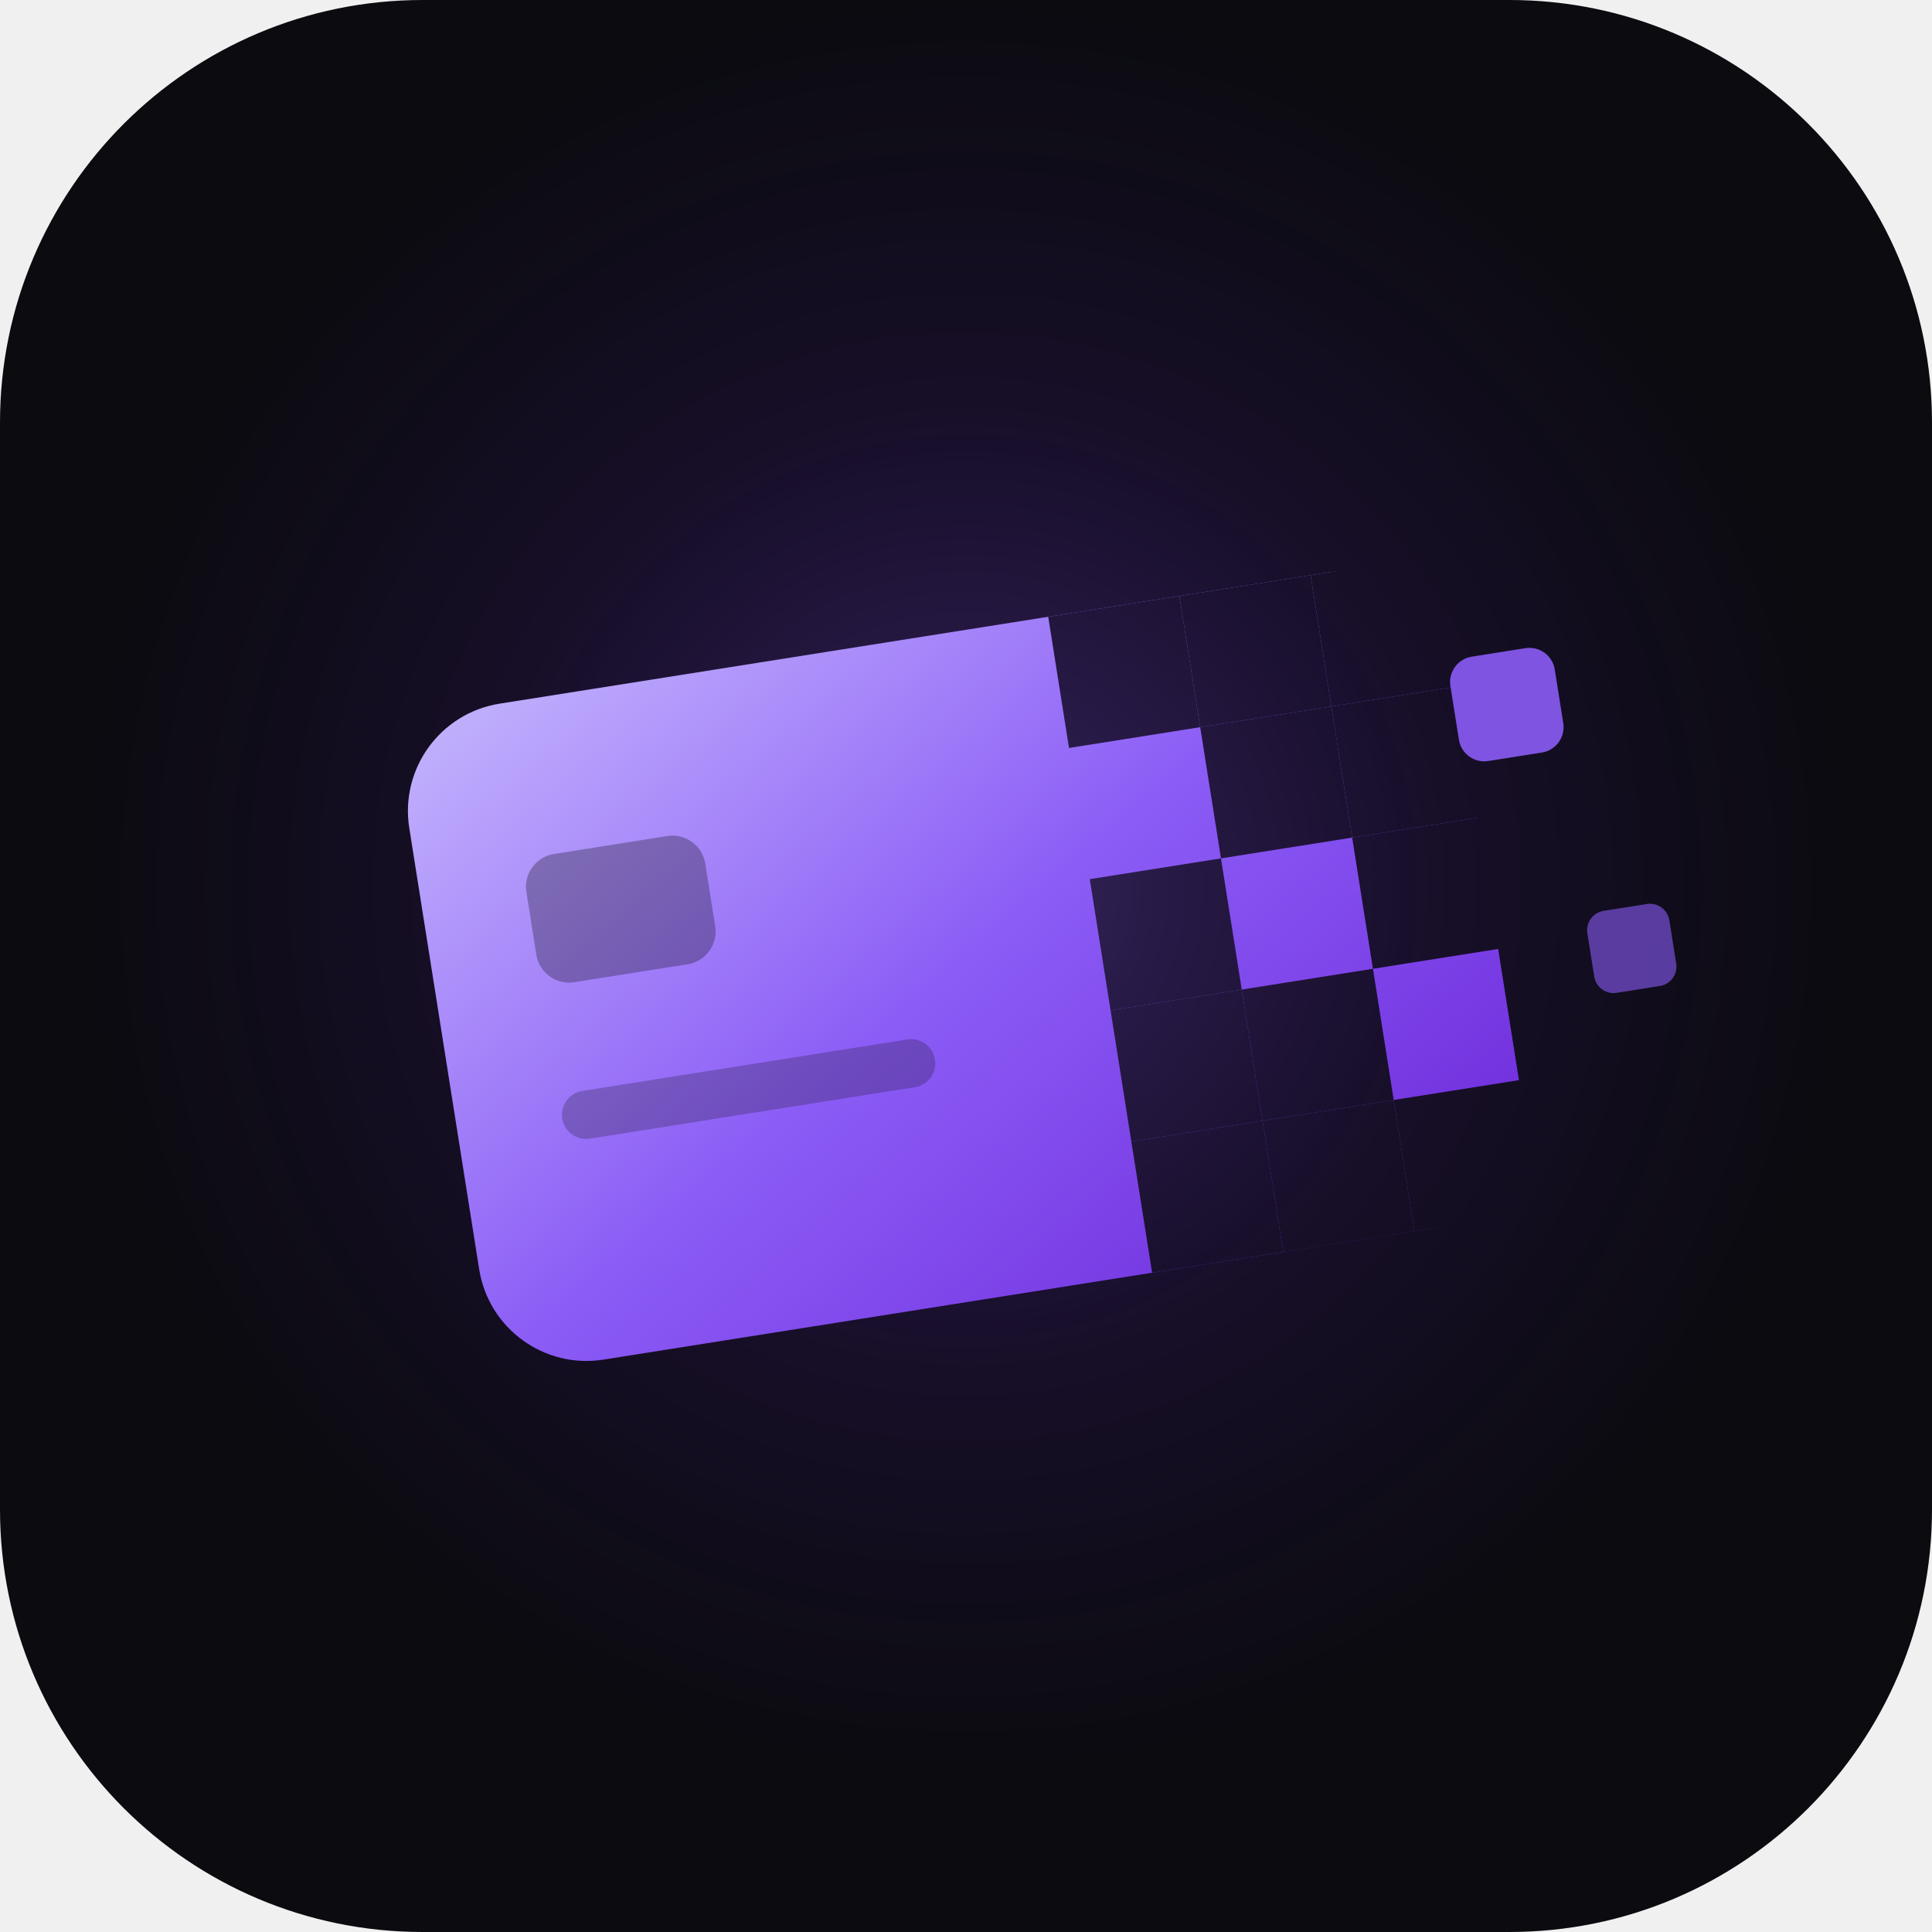
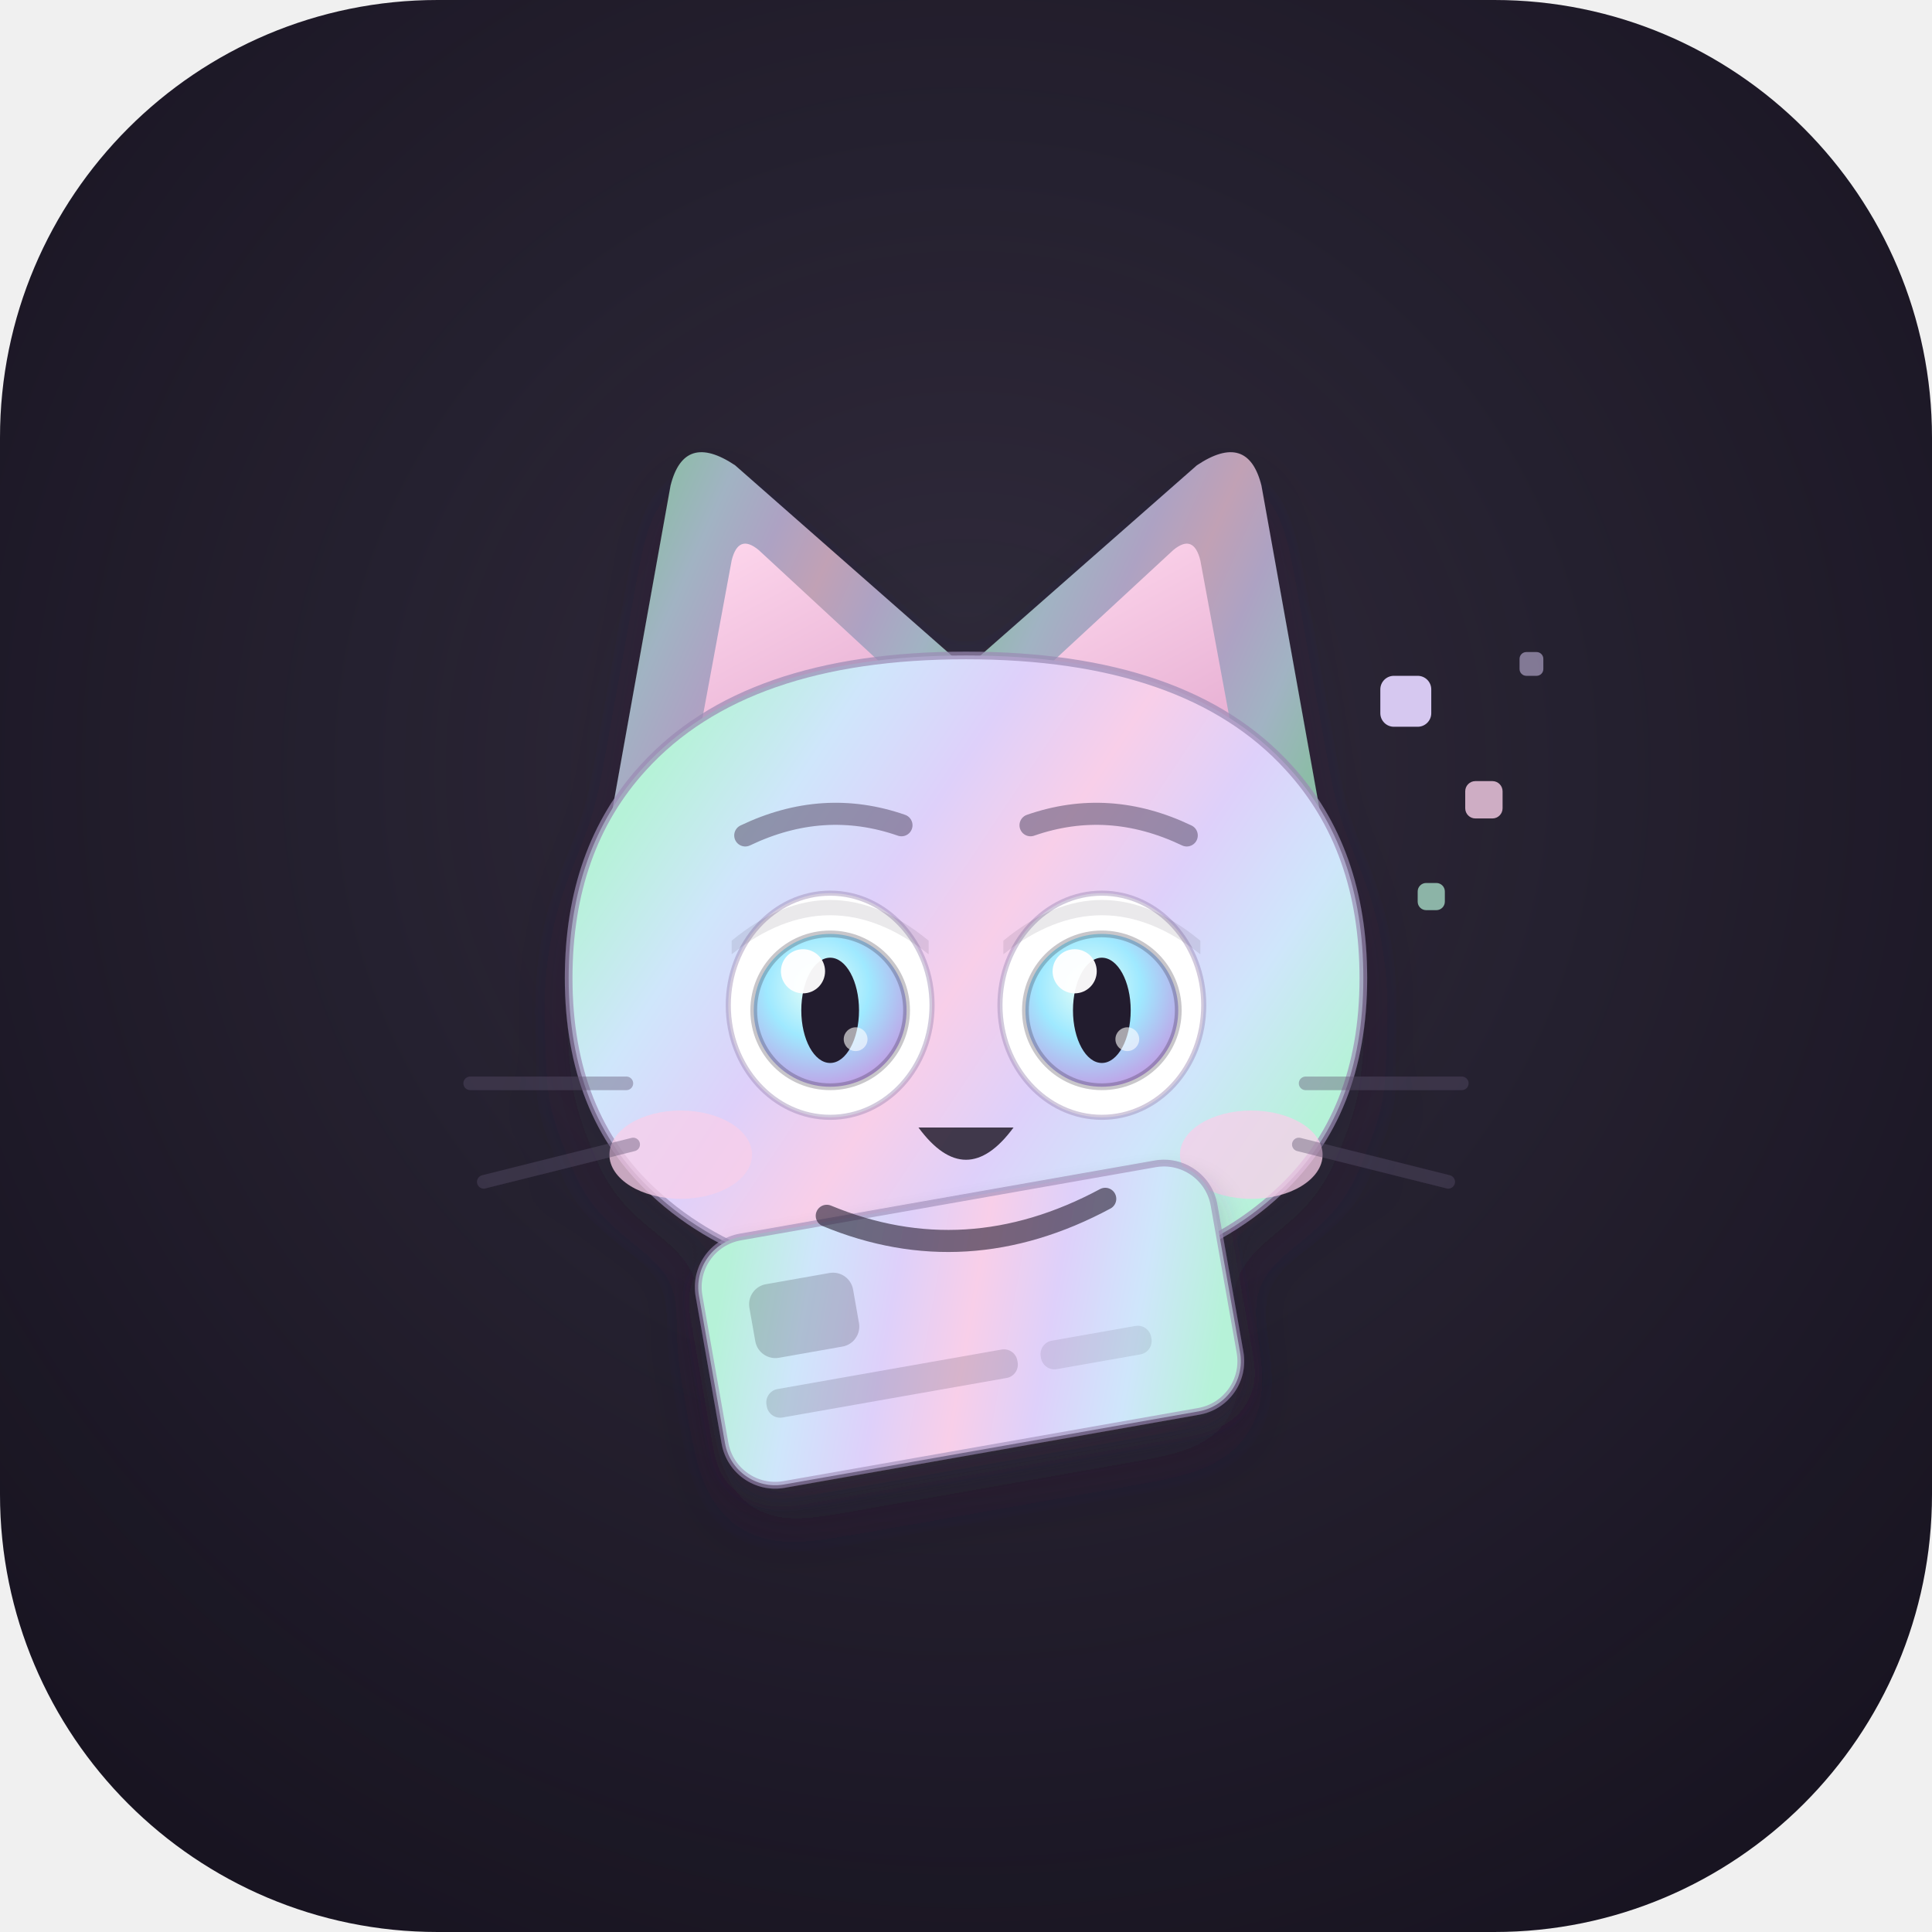
<svg xmlns="http://www.w3.org/2000/svg" viewBox="0 0 1024 1024" width="1024" height="1024">
  <defs>
-     <radialGradient id="glow" cx="512" cy="470" r="470" gradientUnits="userSpaceOnUse">
-       <stop offset="0" stop-color="#8B5CF6" stop-opacity="0.34" />
-       <stop offset="0.55" stop-color="#6D28D9" stop-opacity="0.119" />
-       <stop offset="1" stop-color="#6D28D9" stop-opacity="0" />
+     <linearGradient id="coat" x1="0.059" y1="0.265" x2="0.941" y2="0.735">
+       <stop offset="0%" stop-color="#b6f2d8" />
+       <stop offset="17%" stop-color="#cfe6fb" />
+       <stop offset="34%" stop-color="#ded0fa" />
+       <stop offset="50%" stop-color="#f8cfe9" />
+       <stop offset="66%" stop-color="#ded0fa" />
+       <stop offset="83%" stop-color="#cfe6fb" />
+       <stop offset="100%" stop-color="#b6f2d8" />
+     </linearGradient>
+     <linearGradient id="coatDeep" x1="0.059" y1="0.265" x2="0.941" y2="0.735">
+       <stop offset="0%" stop-color="#8dbca8" />
+       <stop offset="17%" stop-color="#a1b3c3" />
+       <stop offset="34%" stop-color="#ada2c3" />
+       <stop offset="50%" stop-color="#c1a1b5" />
+       <stop offset="66%" stop-color="#ada2c3" />
+       <stop offset="83%" stop-color="#a1b3c3" />
+       <stop offset="100%" stop-color="#8dbca8" />
+     </linearGradient>
+     <linearGradient id="card" x1="0.008" y1="0.413" x2="0.992" y2="0.587">
+       <stop offset="0%" stop-color="#b6f2d8" />
+       <stop offset="17%" stop-color="#cfe6fb" />
+       <stop offset="34%" stop-color="#ded0fa" />
+       <stop offset="50%" stop-color="#f8cfe9" />
+       <stop offset="66%" stop-color="#ded0fa" />
+       <stop offset="83%" stop-color="#cfe6fb" />
+       <stop offset="100%" stop-color="#b6f2d8" />
+     </linearGradient>
+     <linearGradient id="iris" x1="0.000" y1="0.500" x2="1.000" y2="0.500">
+       <stop offset="0%" stop-color="#b6f2d8" />
+       <stop offset="17%" stop-color="#cfe6fb" />
+       <stop offset="34%" stop-color="#ded0fa" />
+       <stop offset="50%" stop-color="#f8cfe9" />
+       <stop offset="66%" stop-color="#ded0fa" />
+       <stop offset="83%" stop-color="#cfe6fb" />
+       <stop offset="100%" stop-color="#b6f2d8" />
+     </linearGradient>
+     <radialGradient id="irisR" cx="0.42" cy="0.35" r="0.75">
+       <stop offset="0" stop-color="#eafff6" />
+       <stop offset="0.45" stop-color="#9fe9ff" />
+       <stop offset="1" stop-color="#c88fe0" />
    </radialGradient>
-     <linearGradient id="bar" x1="0" y1="0" x2="0" y2="1">
-       <stop offset="0" stop-color="#C4B5FD" />
-       <stop offset="1" stop-color="#6D28D9" />
+     <linearGradient id="innerEar" x1="0" y1="0" x2="0.4" y2="1">
+       <stop offset="0" stop-color="#ffd9ee" />
+       <stop offset="1" stop-color="#e3a9cf" />
    </linearGradient>
-     <linearGradient id="card" x1="0" y1="0" x2="1" y2="1">
-       <stop offset="0" stop-color="#C4B5FD" />
-       <stop offset="0.5" stop-color="#8B5CF6" />
-       <stop offset="1" stop-color="#6D28D9" />
-     </linearGradient>
-     <linearGradient id="coin" x1="0.15" y1="0" x2="0.85" y2="1">
-       <stop offset="0" stop-color="#C4B5FD" />
-       <stop offset="1" stop-color="#6D28D9" />
-     </linearGradient>
+     <filter id="soft" x="-40%" y="-40%" width="180%" height="190%">
+       <feDropShadow dx="0" dy="20" stdDeviation="20" flood-color="#3B2F4A" flood-opacity="0.20" />
+     </filter>
+     <filter id="softS" x="-60%" y="-60%" width="220%" height="220%">
+       <feDropShadow dx="0" dy="8" stdDeviation="8" flood-color="#3B2F4A" flood-opacity="0.24" />
+     </filter>
+     <radialGradient id="tileGlow" cx="0.5" cy="0.4" r="0.7">
+       <stop offset="0" stop-color="#ded0fa" stop-opacity="0.13" />
+       <stop offset="1" stop-color="#ded0fa" stop-opacity="0" />
+     </radialGradient>
  </defs>
-   <rect width="1024" height="1024" rx="224" fill="#0B0B10" />
-   <rect width="1024" height="1024" rx="224" fill="url(#glow)" />
-   <g transform="translate(512,512) scale(0.8) translate(-512,-512)">
-     <mask id="dsimple">
-       <rect x="142" y="272" width="940" height="480" fill="#fff" />
-       <rect x="602" y="292" width="88" height="88" fill="#000" />
-       <rect x="690" y="292" width="88" height="88" fill="#000" />
-       <rect x="778" y="292" width="88" height="88" fill="#000" />
-       <rect x="690" y="380" width="88" height="88" fill="#000" />
-       <rect x="778" y="380" width="88" height="88" fill="#000" />
-       <rect x="866" y="380" width="88" height="88" fill="#000" />
-       <rect x="602" y="468" width="88" height="88" fill="#000" />
-       <rect x="778" y="468" width="88" height="88" fill="#000" />
-       <rect x="866" y="468" width="88" height="88" fill="#000" />
-       <rect x="602" y="556" width="88" height="88" fill="#000" />
-       <rect x="690" y="556" width="88" height="88" fill="#000" />
-       <rect x="866" y="556" width="88" height="88" fill="#000" />
-       <rect x="602" y="644" width="88" height="88" fill="#000" />
-       <rect x="690" y="644" width="88" height="88" fill="#000" />
-       <rect x="778" y="644" width="88" height="88" fill="#000" />
-       <rect x="690" y="732" width="88" height="88" fill="#000" />
-       <rect x="778" y="732" width="88" height="88" fill="#000" />
-       <rect x="866" y="732" width="88" height="88" fill="#000" />
-     </mask>
-     <g transform="rotate(-9 512 512)">
-       <g mask="url(#dsimple)">
-         <rect x="162" y="292" width="700" height="440" rx="72" fill="url(#card)" />
-         <rect x="232" y="396" width="120" height="86" rx="22" fill="#0B0B10" opacity="0.30" />
-         <rect x="232" y="554" width="250" height="32" rx="16" fill="#0B0B10" opacity="0.24" />
+   <rect width="1024" height="1024" rx="232" fill="#171320" />
+   <rect width="1024" height="1024" rx="232" fill="url(#tileGlow)" />
+   <g transform="translate(512,522) scale(0.90) translate(-512,-512)">
+     <g filter="url(#soft)">
+       <path d="M296 452 L338 218 Q346 186 376 206 L508 322 Z" fill="url(#coatDeep)" />
+       <path d="M728 452 L686 218 Q678 186 648 206 L516 322 Z" fill="url(#coatDeep)" />
+       <path d="M344 424 L374 262 Q378 246 390 256 L470 330 Z" fill="url(#innerEar)" />
+       <path d="M680 424 L650 262 Q646 246 634 256 L554 330 Z" fill="url(#innerEar)" />
+       <path d="M512 318 q130 0 190 66 q44 48 44 124 q0 80 -50 126            q-62 58 -184 58 q-122 0 -184 -58 q-50 -46 -50 -126            q0 -76 44 -124 q60 -66 190 -66 Z" fill="url(#coat)" stroke="#9B8BB4" stroke-width="4.5" stroke-opacity="0.7" />
+       <path d="M382 424 q46 -22 92 -6" stroke="#5A4E6B" stroke-width="13" stroke-linecap="round" fill="none" opacity="0.55" />
+       <path d="M642 424 q-46 -22 -92 -6" stroke="#5A4E6B" stroke-width="13" stroke-linecap="round" fill="none" opacity="0.55" />
+       <ellipse cx="432" cy="524" rx="60" ry="66" fill="#ffffff" />
+       <ellipse cx="432" cy="524" rx="60" ry="66" fill="none" stroke="#9B8BB4" stroke-width="3" stroke-opacity="0.45" />
+       <circle cx="432" cy="527" r="45" fill="url(#irisR)" />
+       <circle cx="432" cy="527" r="45" fill="none" stroke="#241D2E" stroke-width="4" stroke-opacity="0.25" />
+       <ellipse cx="432" cy="527" rx="17" ry="31" fill="#241D2E" />
+       <circle cx="416" cy="504" r="13" fill="#ffffff" opacity="0.95" />
+       <circle cx="447" cy="544" r="7" fill="#ffffff" opacity="0.6" />
+       <path d="M374 494 q58 -46 116 0 v-8 q-58 -48 -116 0 Z" fill="#241D2E" opacity="0.10" />
+       <ellipse cx="592" cy="524" rx="60" ry="66" fill="#ffffff" />
+       <ellipse cx="592" cy="524" rx="60" ry="66" fill="none" stroke="#9B8BB4" stroke-width="3" stroke-opacity="0.45" />
+       <circle cx="592" cy="527" r="45" fill="url(#irisR)" />
+       <circle cx="592" cy="527" r="45" fill="none" stroke="#241D2E" stroke-width="4" stroke-opacity="0.25" />
+       <ellipse cx="592" cy="527" rx="17" ry="31" fill="#241D2E" />
+       <circle cx="576" cy="504" r="13" fill="#ffffff" opacity="0.95" />
+       <circle cx="607" cy="544" r="7" fill="#ffffff" opacity="0.6" />
+       <path d="M534 494 q58 -46 116 0 v-8 q-58 -48 -116 0 Z" fill="#241D2E" opacity="0.10" />
+       <ellipse cx="344" cy="612" rx="42" ry="26" fill="#f8cfe9" opacity="0.75" />
+       <ellipse cx="680" cy="612" rx="42" ry="26" fill="#f8cfe9" opacity="0.75" />
+       <path d="M484 596 L540 596 Q512 634 484 596 Z" fill="#241D2E" opacity="0.85" />
+       <g stroke="#5A4E6B" stroke-width="8" stroke-linecap="round" opacity="0.40" fill="none">
+         <path d="M312 570 h-92" />
+         <path d="M316 606 l-88 22" />
+         <path d="M712 570 h92" />
+         <path d="M708 606 l88 22" />
      </g>
-       <rect x="858" y="362" width="70" height="70" rx="17" fill="#8B5CF6" opacity="0.9" />
-       <rect x="922" y="542" width="55" height="55" rx="13" fill="#8B5CF6" opacity="0.6" />
+       <g transform="rotate(-10 512 700)" filter="url(#softS)">
+         <rect x="358" y="638" width="308" height="148" rx="30" fill="url(#card)" stroke="#9B8BB4" stroke-width="4" stroke-opacity="0.6" />
+         <rect x="386" y="668" width="62" height="44" rx="12" fill="#241D2E" opacity="0.20" />
+         <rect x="386" y="730" width="150" height="17" rx="8" fill="#241D2E" opacity="0.16" />
+         <rect x="550" y="730" width="66" height="17" rx="8" fill="#241D2E" opacity="0.10" />
+       </g>
+       <path d="M430 648 q82 34 164 -10" stroke="#241D2E" stroke-width="13" stroke-linecap="round" fill="none" opacity="0.6" />
    </g>
+     <rect x="756" y="330" width="30" height="30" rx="8" fill="#ded0fa" opacity="0.95" />
+     <rect x="806" y="392" width="22" height="22" rx="6" fill="#f8cfe9" opacity="0.8" />
+     <rect x="778" y="452" width="16" height="16" rx="5" fill="#b6f2d8" opacity="0.7" />
+     <rect x="838" y="316" width="14" height="14" rx="4" fill="#ded0fa" opacity="0.5" />
  </g>
</svg>
